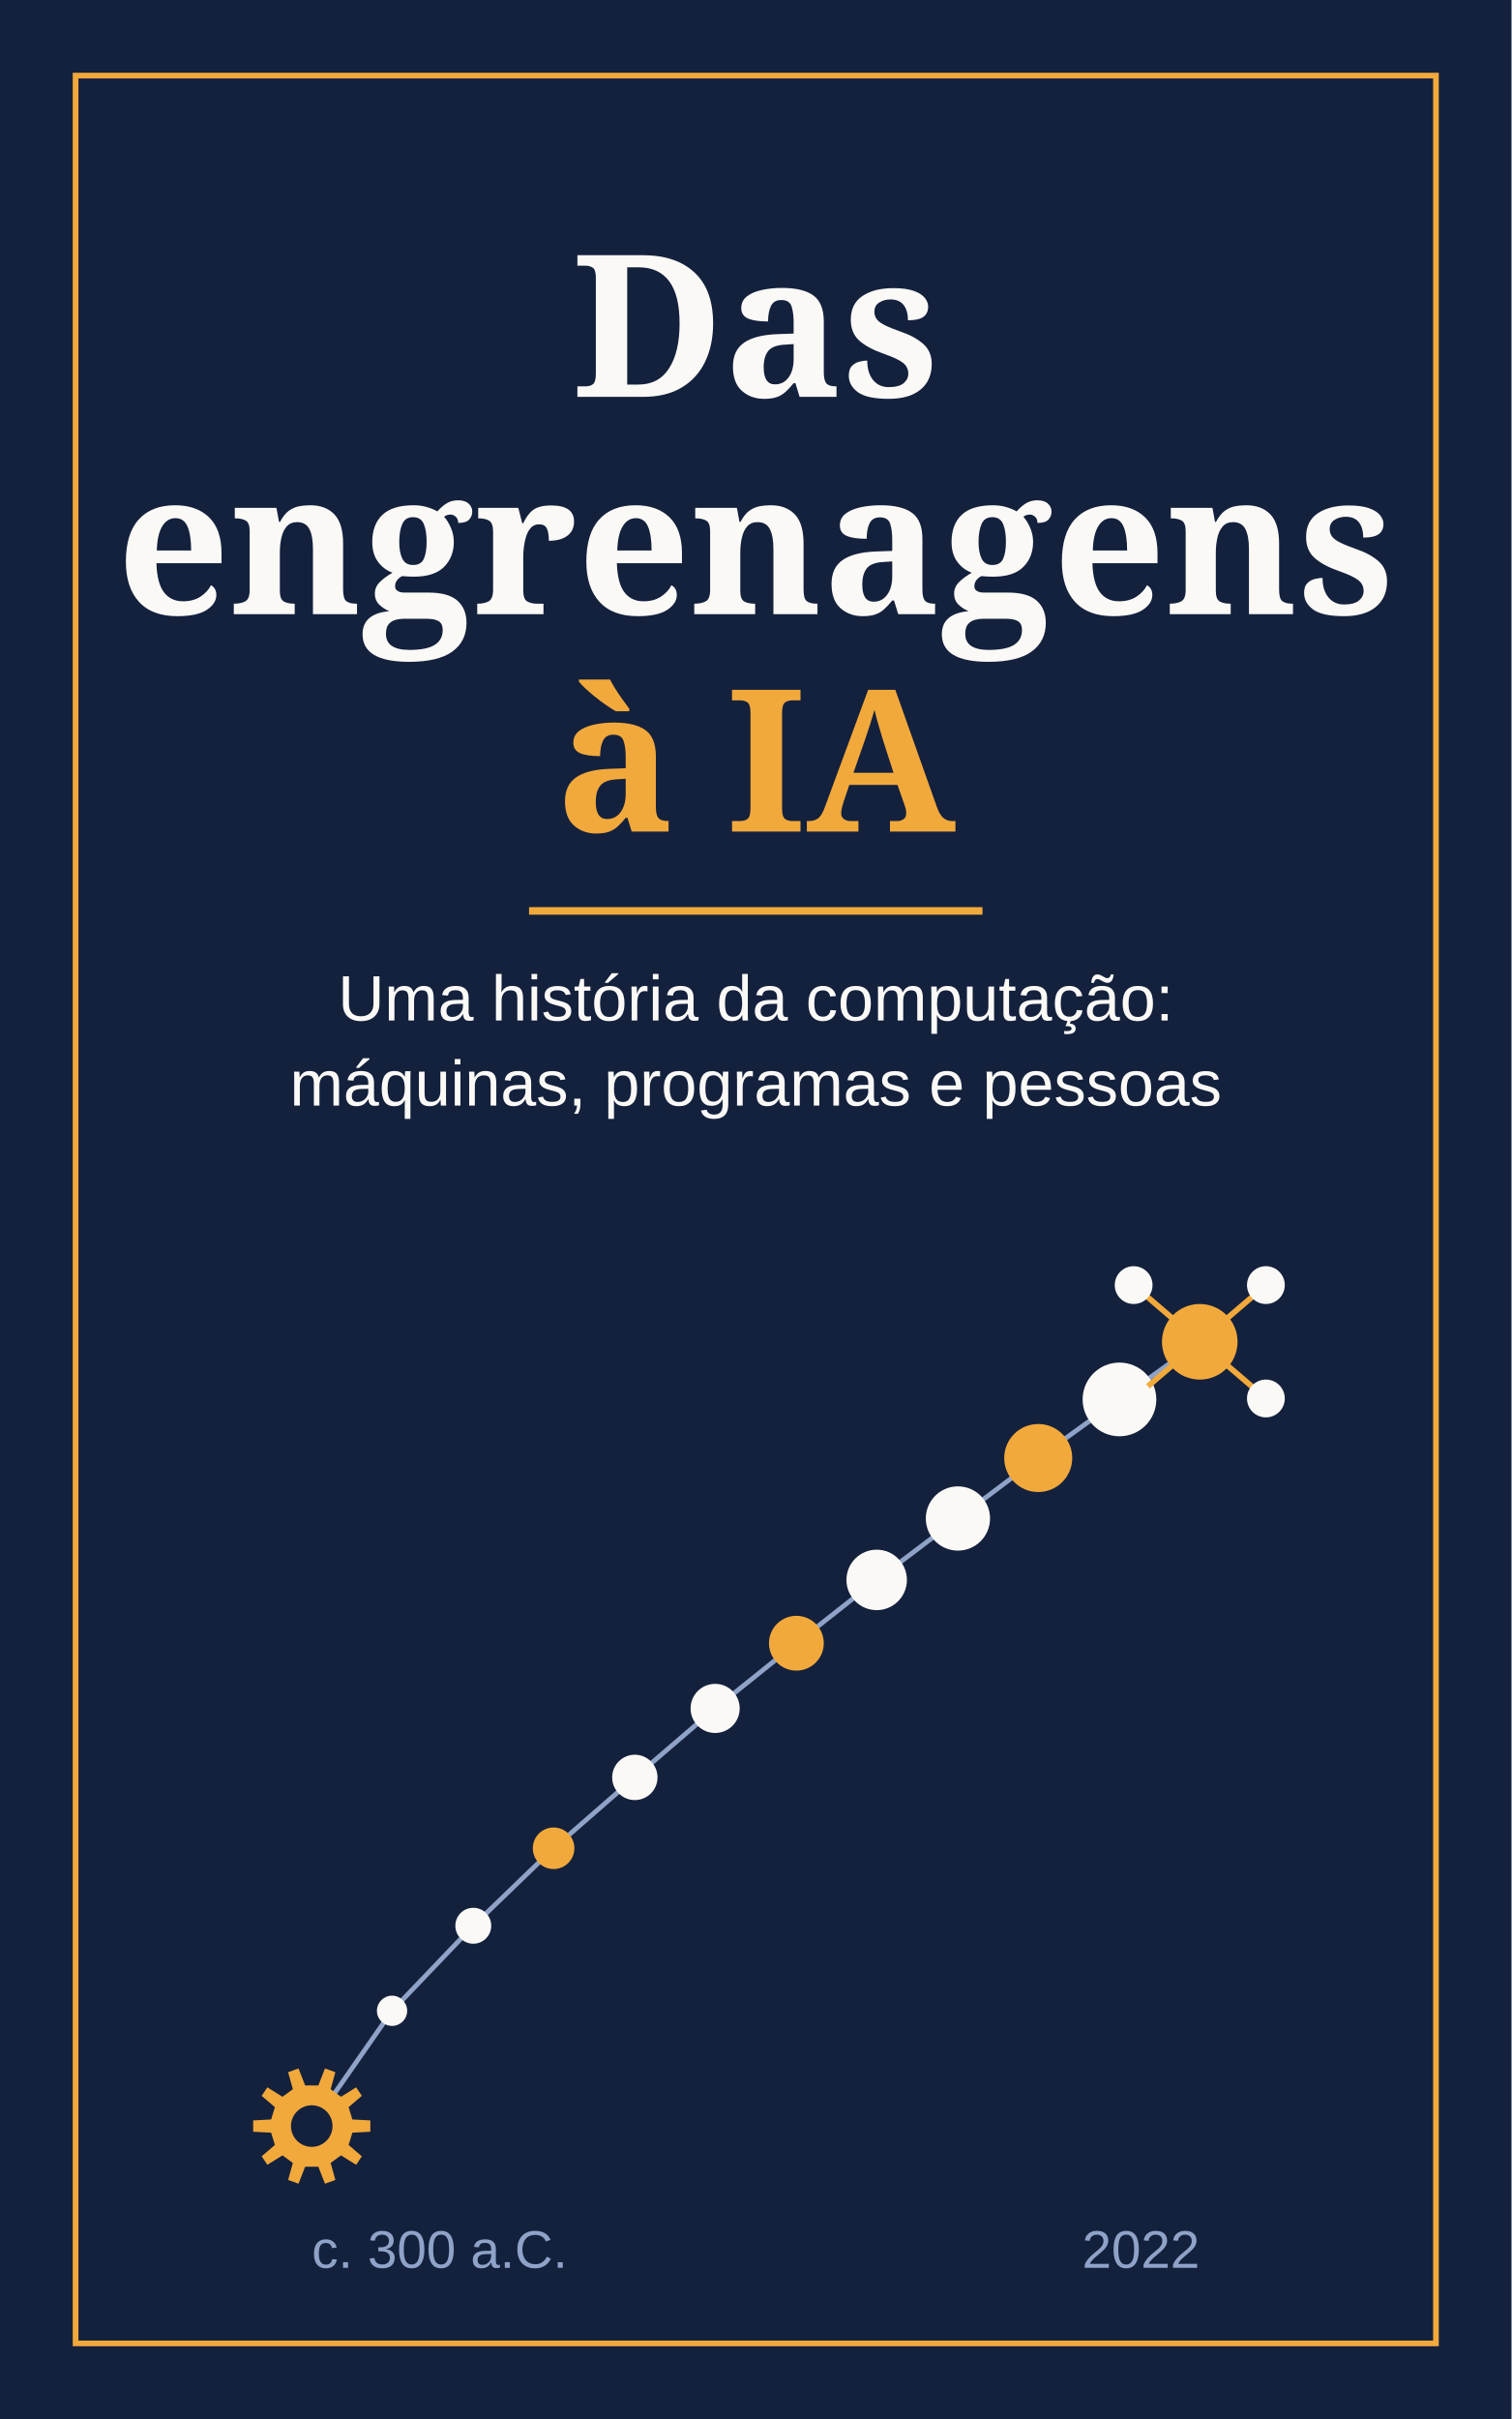
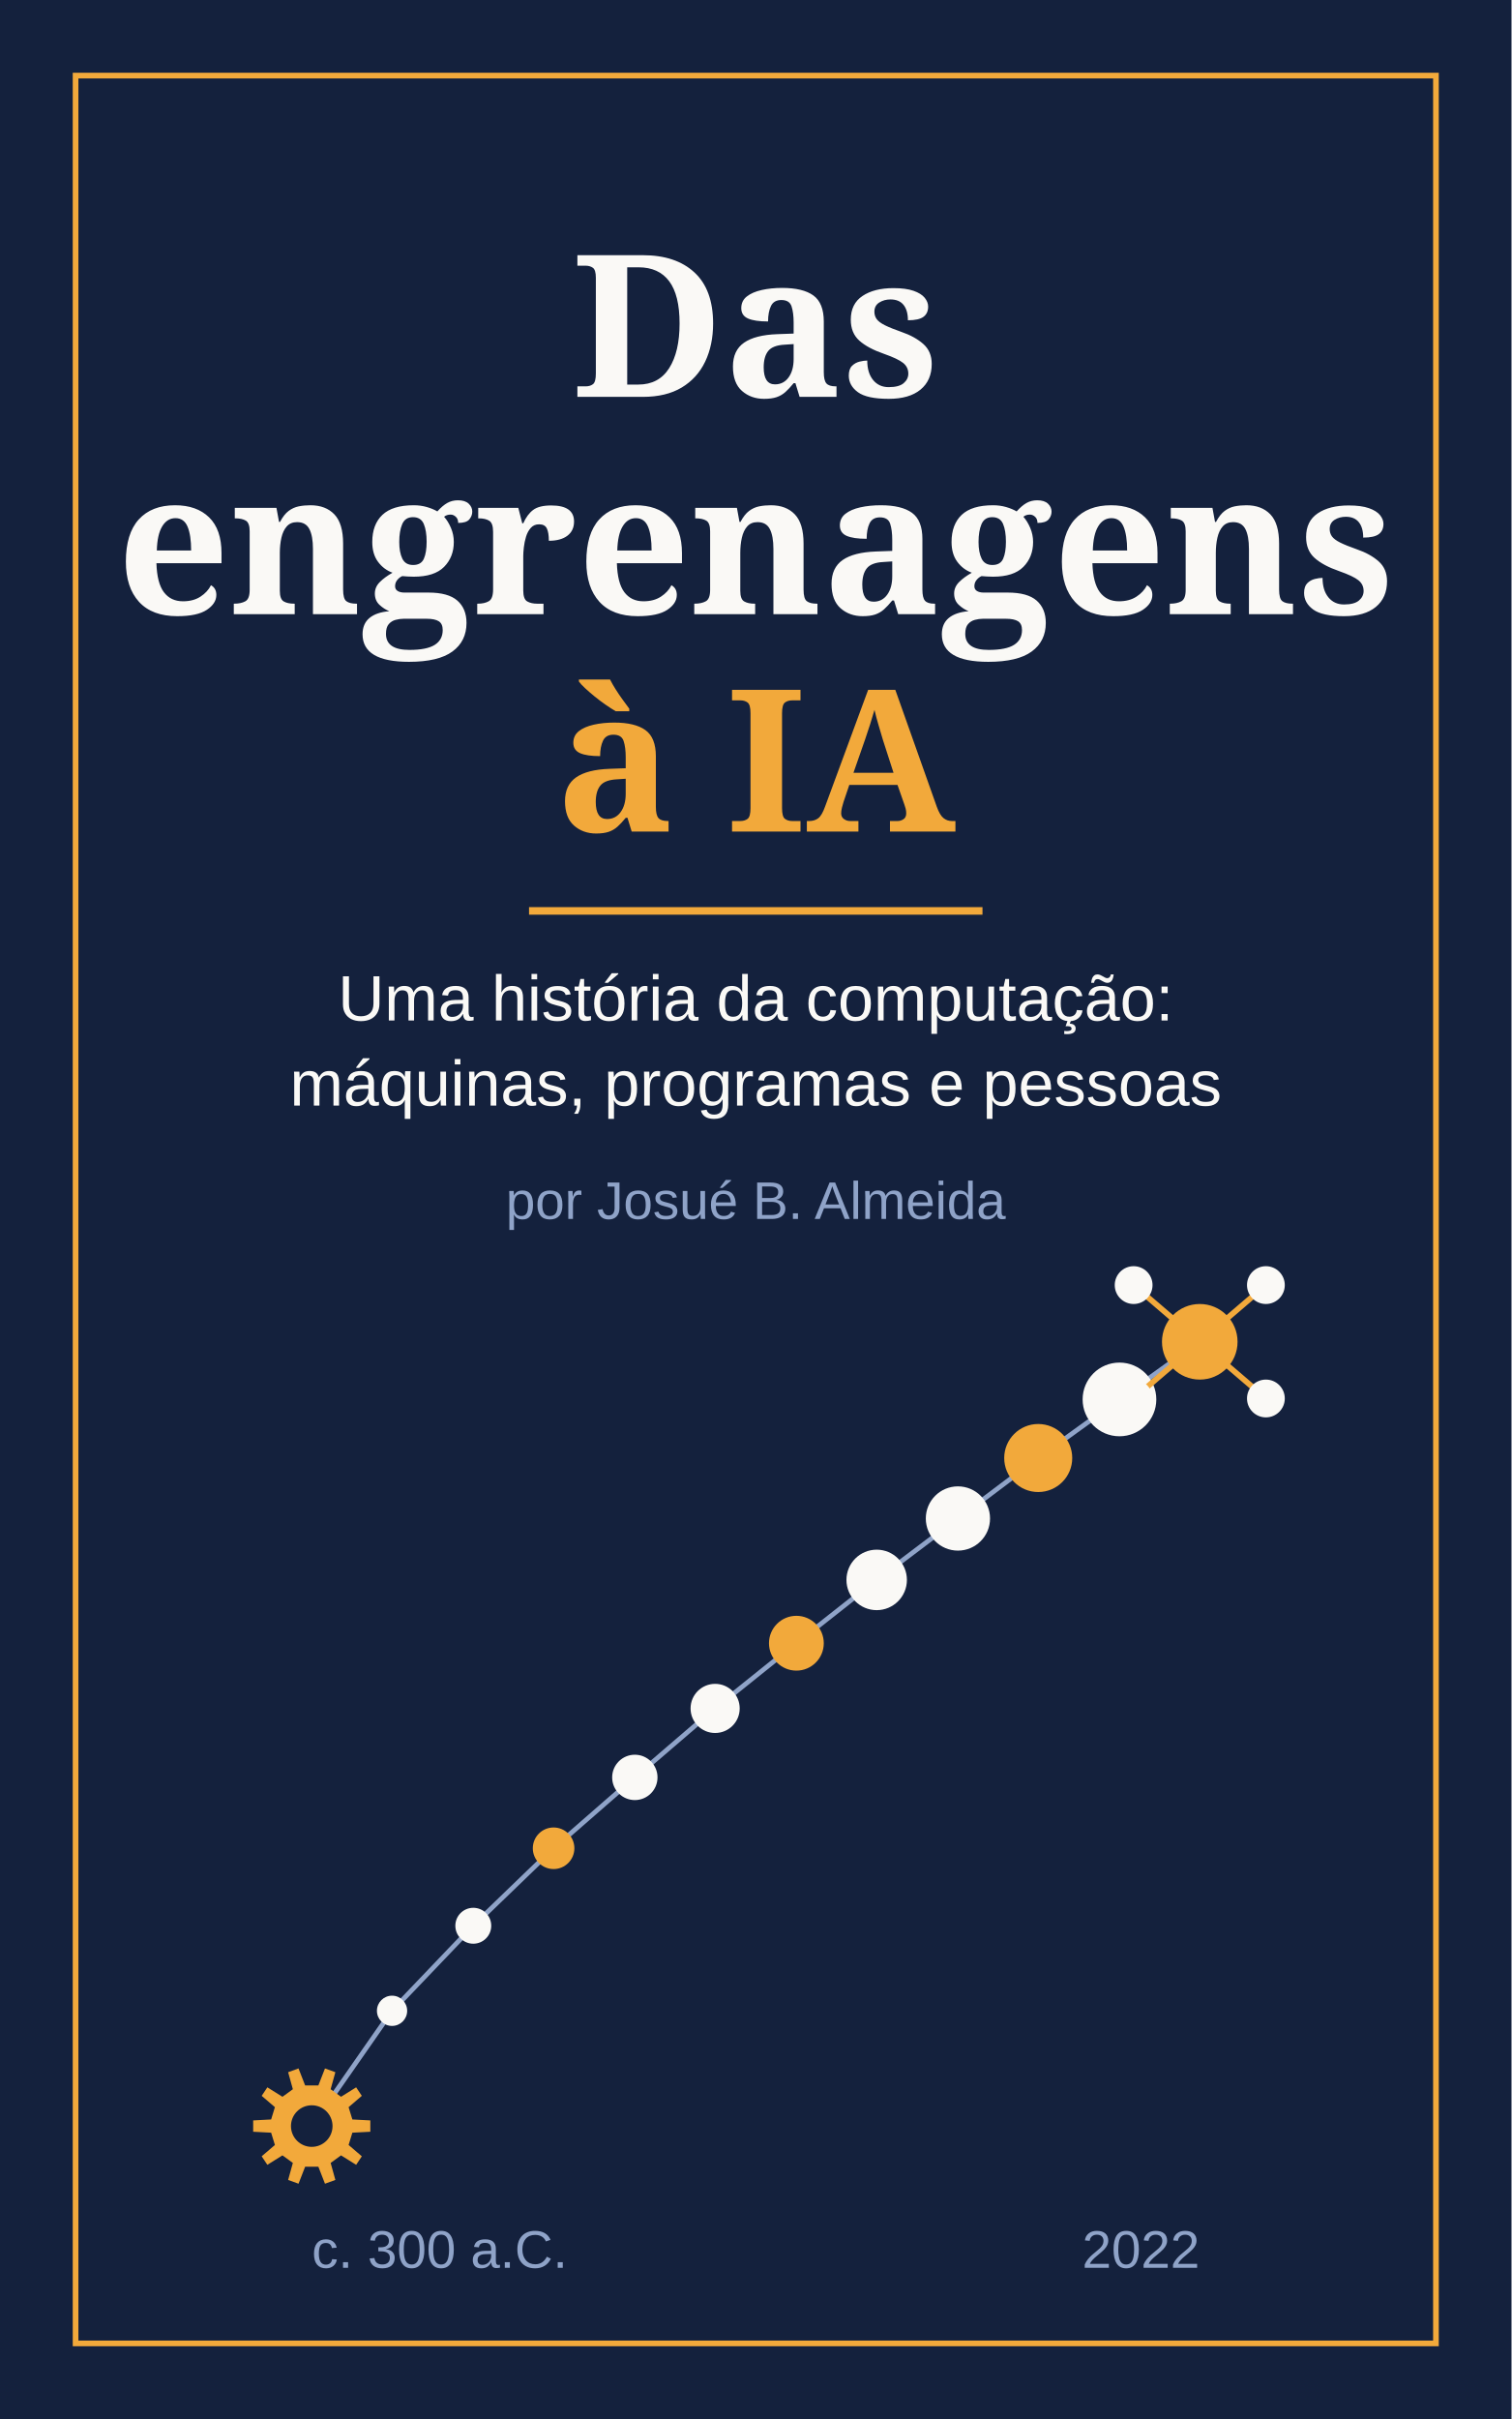
<svg xmlns="http://www.w3.org/2000/svg" viewBox="0 0 1600 2560" width="1600" height="2560" role="img">
  <rect width="1600" height="2560" fill="#14213D" />
  <rect x="80" y="80" width="1440" height="2400" fill="none" stroke="#F2A93B" stroke-width="6" />
  <text x="800" y="420" text-anchor="middle" font-family="Georgia, serif" font-size="210" font-weight="700" fill="#FAF9F6">Das</text>
  <text x="800" y="650" text-anchor="middle" font-family="Georgia, serif" font-size="210" font-weight="700" fill="#FAF9F6">engrenagens</text>
  <text x="800" y="880" text-anchor="middle" font-family="Georgia, serif" font-size="210" font-weight="700" fill="#F2A93B">à IA</text>
  <rect x="560" y="960" width="480" height="8" fill="#F2A93B" />
  <text x="800" y="1080" text-anchor="middle" font-family="Arial, Helvetica, sans-serif" font-size="68" fill="#FAF9F6">Uma história da computação:</text>
  <text x="800" y="1170" text-anchor="middle" font-family="Arial, Helvetica, sans-serif" font-size="68" fill="#FAF9F6">máquinas, programas e pessoas</text>
+   <text x="800" y="1290" text-anchor="middle" font-family="Arial, Helvetica, sans-serif" font-size="56" fill="#8FA3C8">por Josué B. Almeida</text>
  <line x1="330" y1="2250" x2="415" y2="2128" stroke="#8FA3C8" stroke-width="5" />
  <line x1="415" y1="2128" x2="501" y2="2038" stroke="#8FA3C8" stroke-width="5" />
  <line x1="501" y1="2038" x2="586" y2="1956" stroke="#8FA3C8" stroke-width="5" />
  <line x1="586" y1="1956" x2="672" y2="1881" stroke="#8FA3C8" stroke-width="5" />
  <line x1="672" y1="1881" x2="757" y2="1808" stroke="#8FA3C8" stroke-width="5" />
  <line x1="757" y1="1808" x2="843" y2="1739" stroke="#8FA3C8" stroke-width="5" />
  <line x1="843" y1="1739" x2="928" y2="1672" stroke="#8FA3C8" stroke-width="5" />
  <line x1="928" y1="1672" x2="1014" y2="1607" stroke="#8FA3C8" stroke-width="5" />
  <line x1="1014" y1="1607" x2="1099" y2="1543" stroke="#8FA3C8" stroke-width="5" />
  <line x1="1099" y1="1543" x2="1185" y2="1481" stroke="#8FA3C8" stroke-width="5" />
  <line x1="1185" y1="1481" x2="1270" y2="1420" stroke="#8FA3C8" stroke-width="5" />
  <polygon points="373,2243 392,2244 392,2256 373,2257 369,2270 383,2282 377,2291 361,2281 350,2289 355,2307 344,2311 337,2293 323,2293 316,2311 305,2307 310,2289 299,2281 283,2291 277,2282 291,2270 287,2257 268,2256 268,2244 287,2243 291,2230 277,2218 283,2209 299,2219 310,2211 305,2193 316,2189 323,2207 337,2207 344,2189 355,2193 350,2211 361,2219 377,2209 383,2218 369,2230" fill="#F2A93B" />
  <circle cx="330" cy="2250" r="22" fill="#14213D" />
  <circle cx="415" cy="2128" r="16" fill="#FAF9F6" />
  <circle cx="501" cy="2038" r="19" fill="#FAF9F6" />
  <circle cx="586" cy="1956" r="22" fill="#F2A93B" />
  <circle cx="672" cy="1881" r="24" fill="#FAF9F6" />
  <circle cx="757" cy="1808" r="26" fill="#FAF9F6" />
  <circle cx="843" cy="1739" r="29" fill="#F2A93B" />
  <circle cx="928" cy="1672" r="32" fill="#FAF9F6" />
  <circle cx="1014" cy="1607" r="34" fill="#FAF9F6" />
  <circle cx="1099" cy="1543" r="36" fill="#F2A93B" />
  <circle cx="1185" cy="1481" r="39" fill="#FAF9F6" />
  <line x1="1270" y1="1420" x2="1200" y2="1360" stroke="#F2A93B" stroke-width="6" />
  <circle cx="1200" cy="1360" r="20" fill="#FAF9F6" />
  <line x1="1270" y1="1420" x2="1340" y2="1360" stroke="#F2A93B" stroke-width="6" />
  <circle cx="1340" cy="1360" r="20" fill="#FAF9F6" />
  <line x1="1270" y1="1420" x2="1200" y2="1480" stroke="#F2A93B" stroke-width="6" />
  <circle cx="1200" cy="1480" r="20" fill="#FAF9F6" />
  <line x1="1270" y1="1420" x2="1340" y2="1480" stroke="#F2A93B" stroke-width="6" />
  <circle cx="1340" cy="1480" r="20" fill="#FAF9F6" />
  <circle cx="1270" cy="1420" r="40" fill="#F2A93B" />
  <text x="330" y="2400" font-family="Arial, Helvetica, sans-serif" font-size="56" fill="#8FA3C8">c. 300 a.C.</text>
  <text x="1270" y="2400" text-anchor="end" font-family="Arial, Helvetica, sans-serif" font-size="56" fill="#8FA3C8">2022</text>
</svg>
